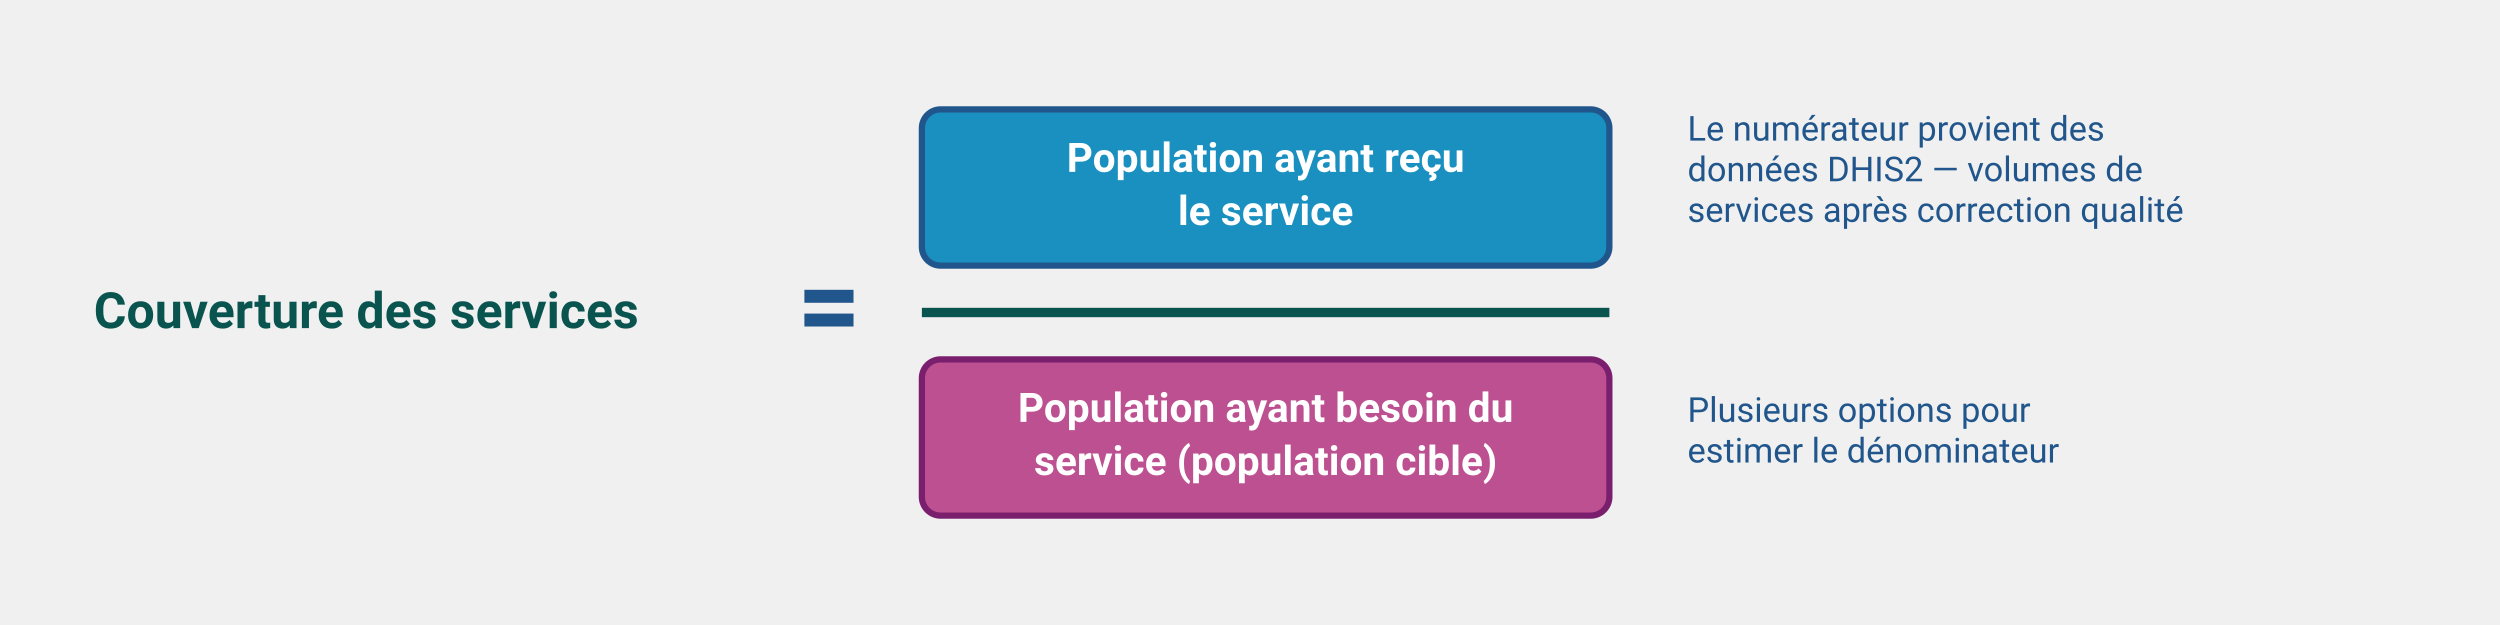
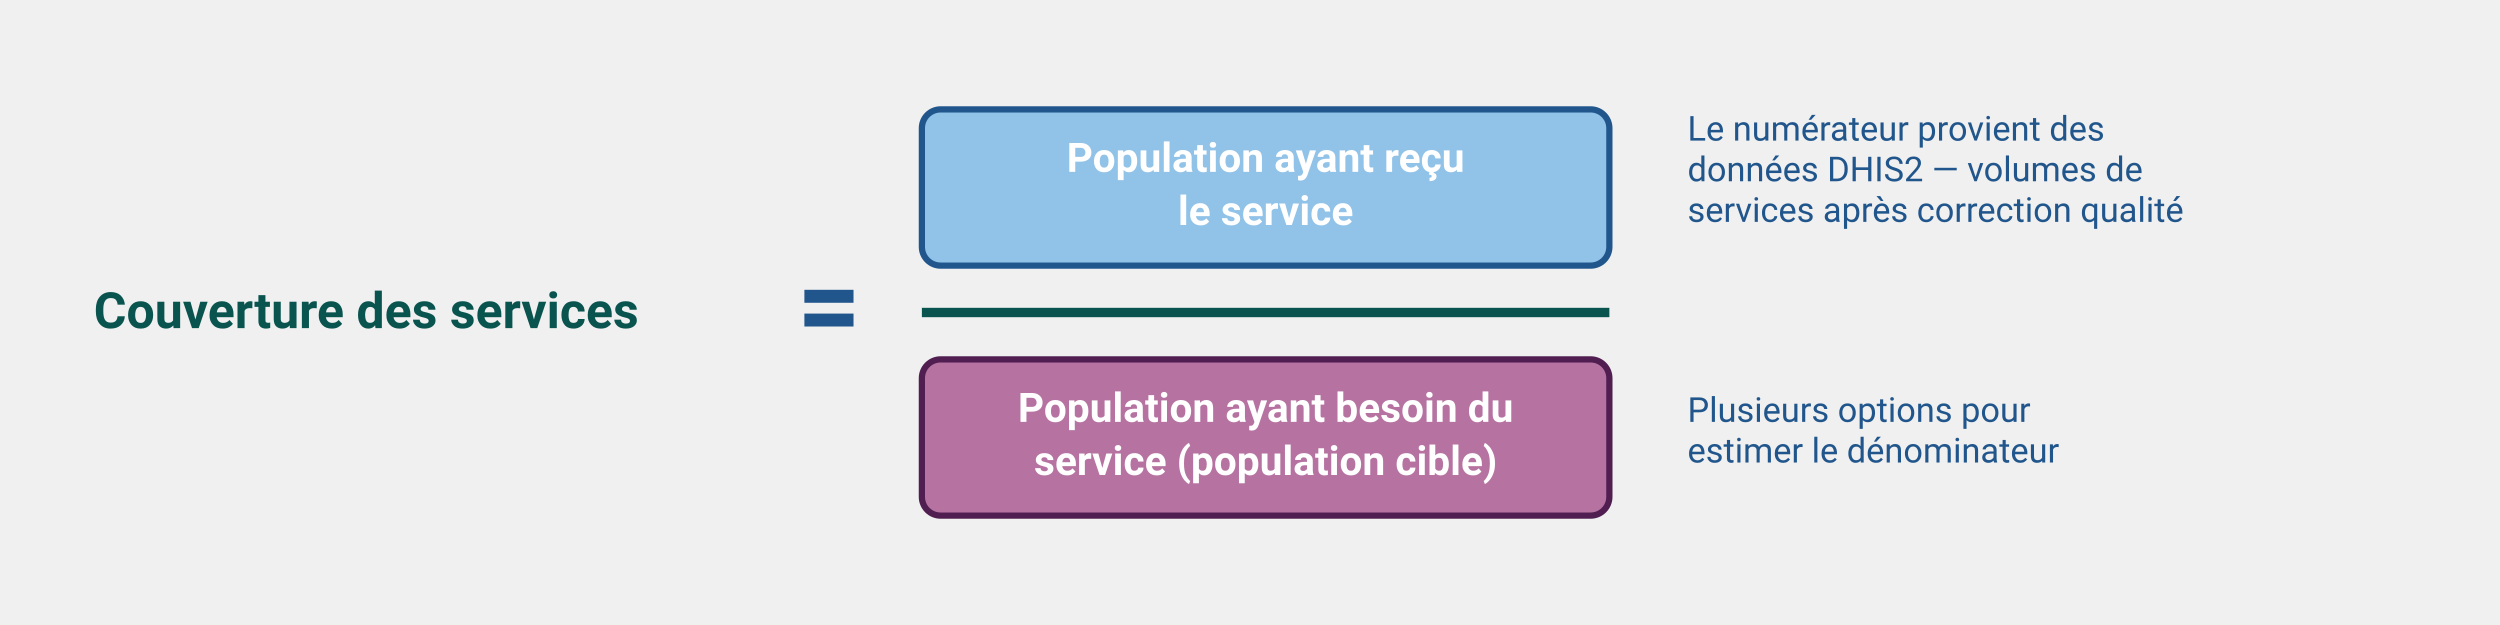
<svg xmlns="http://www.w3.org/2000/svg" viewBox="0 0 800 200">
  <defs>
    <style>
-       .title { font-family: -apple-system, BlinkMacSystemFont, "Segoe UI", Roboto, sans-serif; font-size: 16px; font-weight: 700; fill: #09544F; }
+       .title { font-family: -apple-system, BlinkMacSystemFont, "Segoe UI", Roboto, sans-serif; font-size: 16px; font-weight: 700; fill: #0A544F; }
      .equals { font-family: -apple-system, BlinkMacSystemFont, "Segoe UI", Roboto, sans-serif; font-size: 36px; font-weight: 600; fill: #21568C; }
      .fraction-text { font-family: -apple-system, BlinkMacSystemFont, "Segoe UI", Roboto, sans-serif; font-size: 13px; font-weight: 600; fill: #ffffff; text-anchor: middle; }
      .fraction-text-sm { font-family: -apple-system, BlinkMacSystemFont, "Segoe UI", Roboto, sans-serif; font-size: 11px; font-weight: 500; fill: #ffffff; text-anchor: middle; }
      .info-text { font-family: -apple-system, BlinkMacSystemFont, "Segoe UI", Roboto, sans-serif; font-size: 11px; fill: #21568C; }
-       .box-num { fill: #1A90C0; stroke: #21568C; stroke-width: 2; rx: 6; }
-       .box-denom { fill: #BD5091; stroke: #7A1F6E; stroke-width: 2; rx: 6; }
-       .fraction-line { stroke: #09544F; stroke-width: 3; }
+       .box-num { fill: #91C2E8; stroke: #21568C; stroke-width: 2; rx: 6; }
+       .box-denom { fill: #B673A2; stroke: #501E50; stroke-width: 2; rx: 6; }
+       .fraction-line { stroke: #0A544F; stroke-width: 3; }
      .times { font-family: -apple-system, BlinkMacSystemFont, "Segoe UI", Roboto, sans-serif; font-size: 28px; font-weight: 600; fill: #21568C; }
    </style>
  </defs>
  <text class="title" x="30" y="105">Couverture des services</text>
  <text class="equals" x="255" y="110">=</text>
  <rect class="box-num" x="295" y="35" width="220" height="50" />
  <text class="fraction-text" x="405" y="55">Population ayant reçu</text>
  <text class="fraction-text" x="405" y="72">le service</text>
  <line class="fraction-line" x1="295" y1="100" x2="515" y2="100" />
  <rect class="box-denom" x="295" y="115" width="220" height="50" />
  <text class="fraction-text" x="405" y="135">Population ayant besoin du</text>
  <text class="fraction-text" x="405" y="152">service (population cible)</text>
  <text class="info-text" x="540" y="45">Le numérateur provient des</text>
  <text class="info-text" x="540" y="58">données DHIS2 — volumes de</text>
  <text class="info-text" x="540" y="71">services après correction qualité</text>
  <text class="info-text" x="540" y="135">Plusieurs options pour</text>
  <text class="info-text" x="540" y="148">estimer le dénominateur</text>
</svg>
